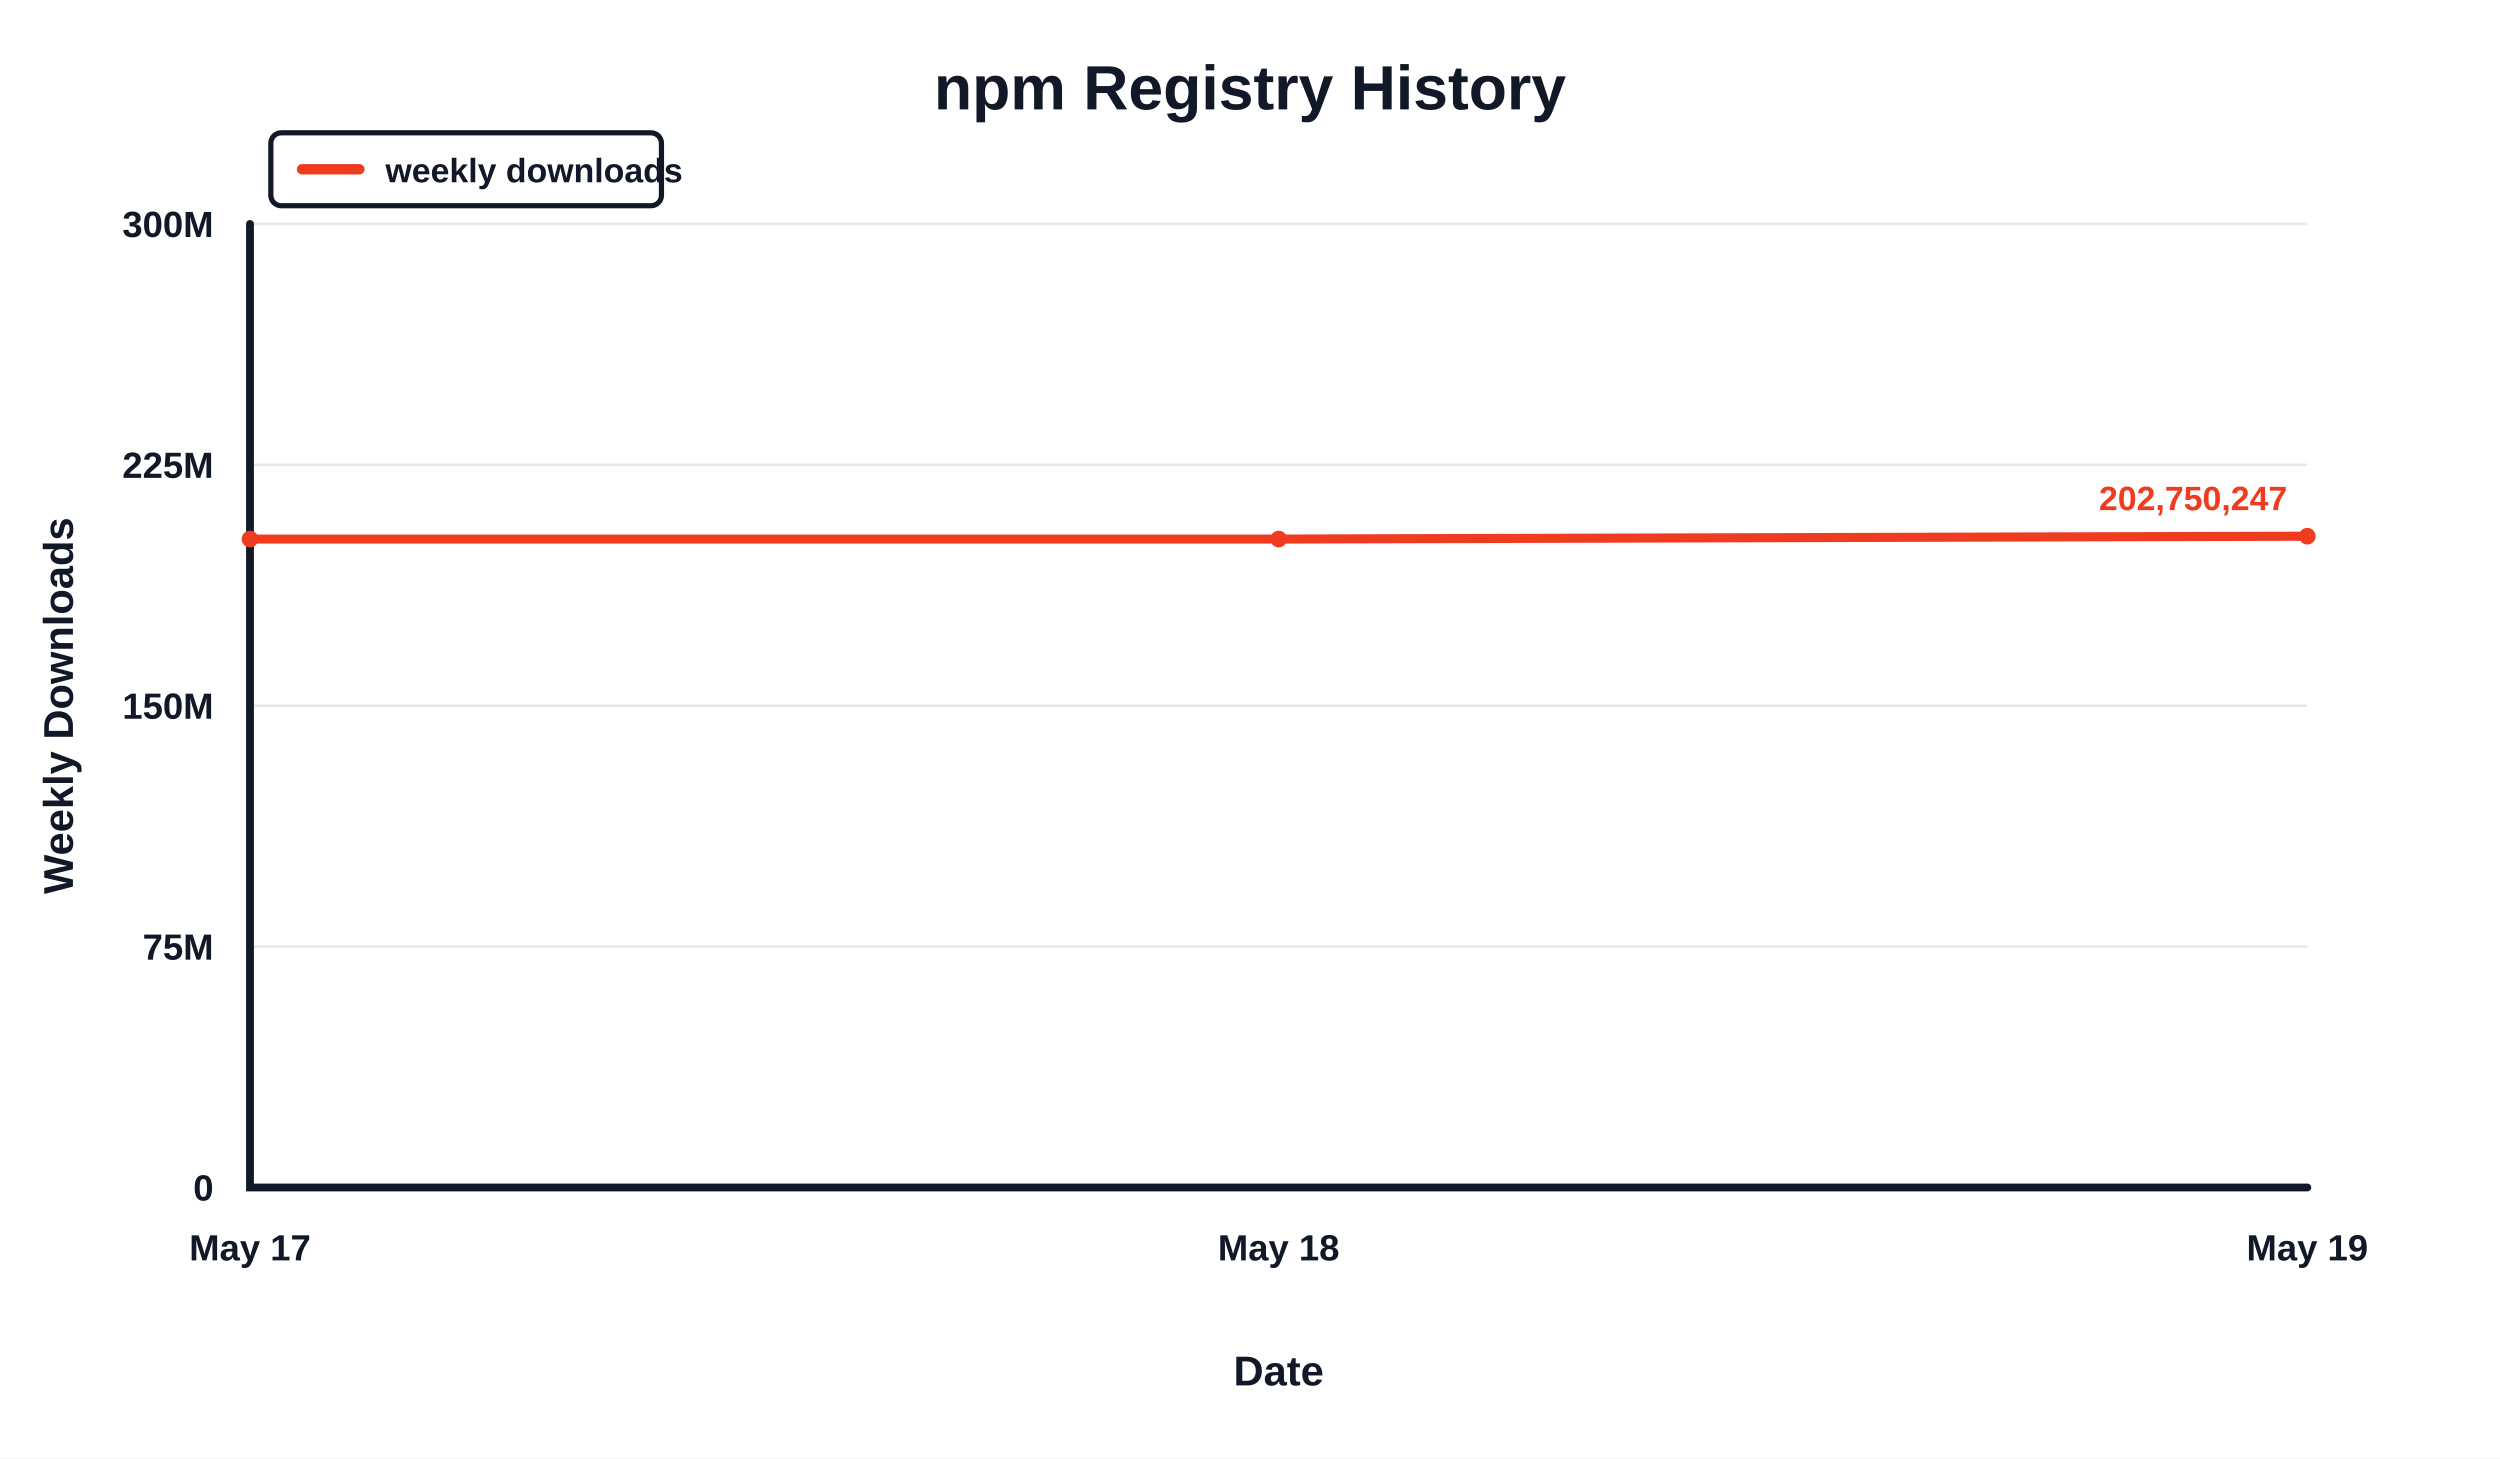
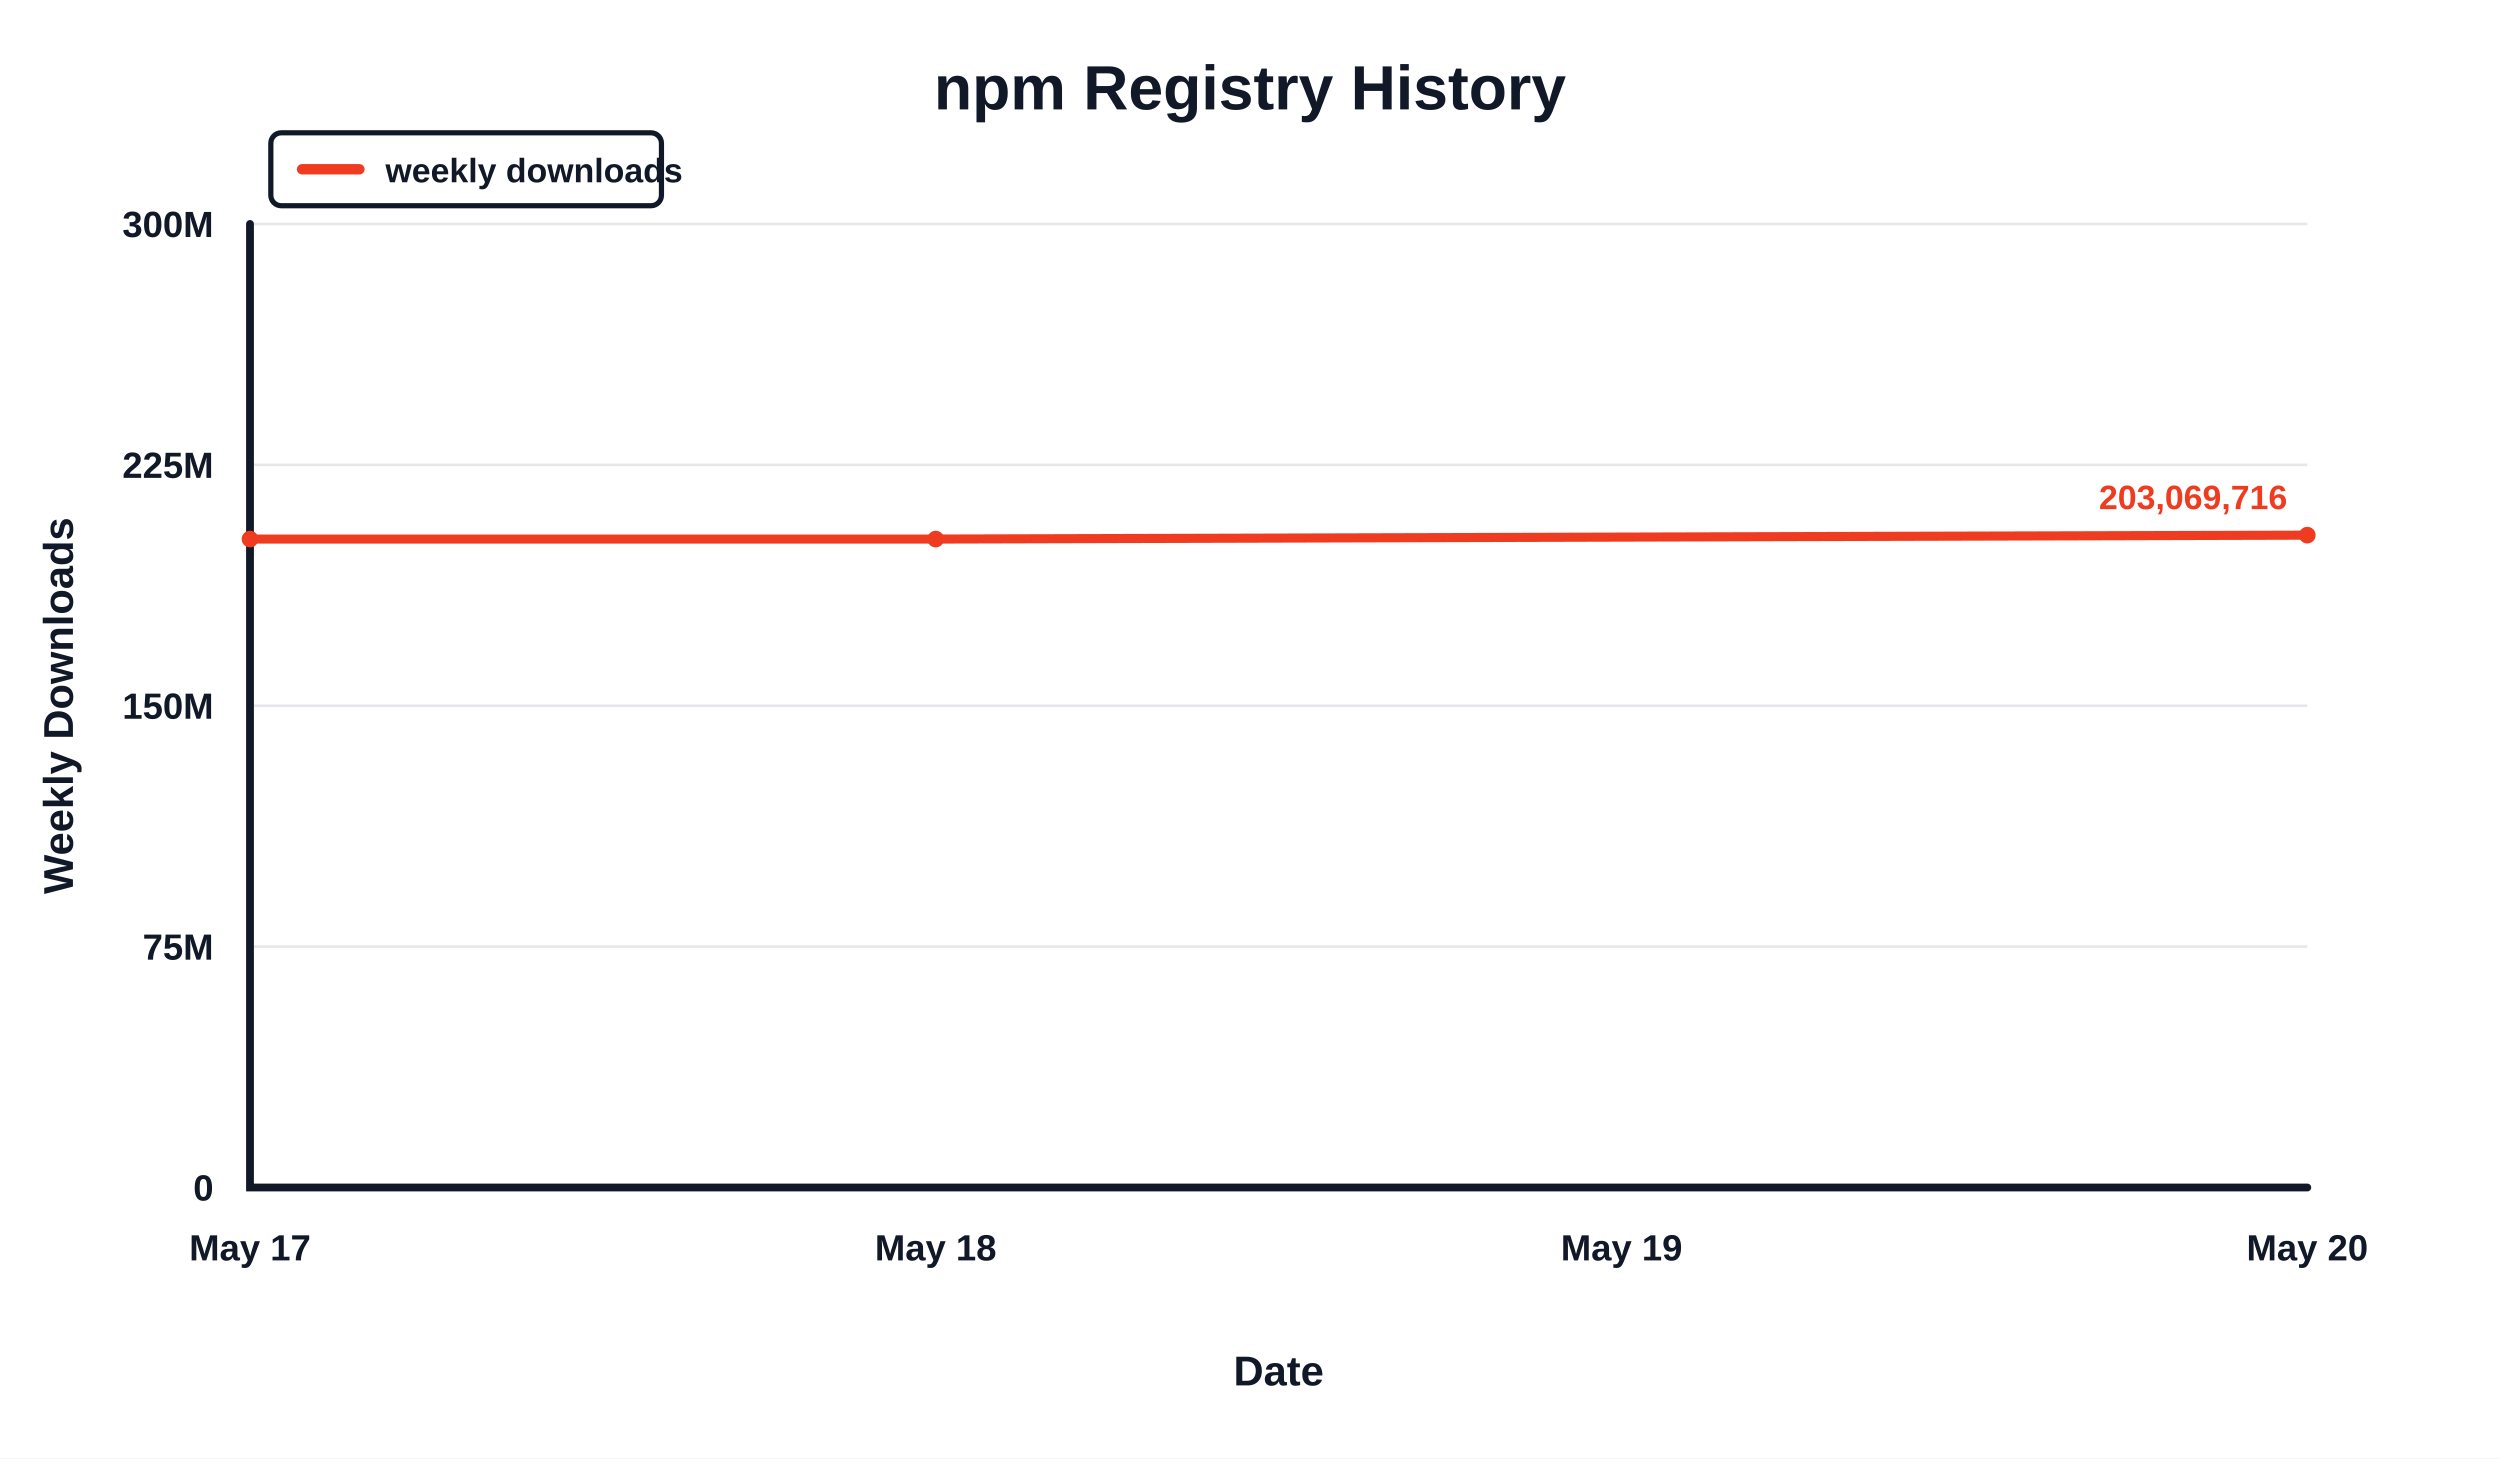
<svg xmlns="http://www.w3.org/2000/svg" width="960" height="560" viewBox="0 0 960 560" role="img" aria-label="typescript-npm npm Registry History line chart">
  <rect width="960" height="560" fill="#ffffff" />
  <text x="480" y="42" text-anchor="middle" font-family="Segoe UI, Arial, sans-serif" font-size="24" font-weight="700" fill="#111827">npm Registry History</text>
  <g transform="translate(104,64)">
    <rect x="0" y="-13" width="150" height="28" rx="4" fill="#ffffff" stroke="#111827" stroke-width="2" />
    <line x1="12" y1="1" x2="34" y2="1" stroke="#ef3b20" stroke-width="4" stroke-linecap="round" />
    <text x="44" y="6" font-family="Segoe UI, Arial, sans-serif" font-size="13" font-weight="600" fill="#111827">weekly downloads</text>
  </g>
  <line x1="96" y1="456.0" x2="886" y2="456.0" stroke="#e5e7eb" stroke-width="1" />
  <text x="82" y="461.0" text-anchor="end" font-family="Segoe UI, Arial, sans-serif" font-size="14" font-weight="600" fill="#111827">0</text>
  <line x1="96" y1="363.5" x2="886" y2="363.5" stroke="#e5e7eb" stroke-width="1" />
  <text x="82" y="368.5" text-anchor="end" font-family="Segoe UI, Arial, sans-serif" font-size="14" font-weight="600" fill="#111827">75M</text>
  <line x1="96" y1="271.0" x2="886" y2="271.0" stroke="#e5e7eb" stroke-width="1" />
  <text x="82" y="276.0" text-anchor="end" font-family="Segoe UI, Arial, sans-serif" font-size="14" font-weight="600" fill="#111827">150M</text>
  <line x1="96" y1="178.5" x2="886" y2="178.5" stroke="#e5e7eb" stroke-width="1" />
  <text x="82" y="183.5" text-anchor="end" font-family="Segoe UI, Arial, sans-serif" font-size="14" font-weight="600" fill="#111827">225M</text>
  <line x1="96" y1="86.0" x2="886" y2="86.0" stroke="#e5e7eb" stroke-width="1" />
  <text x="82" y="91.0" text-anchor="end" font-family="Segoe UI, Arial, sans-serif" font-size="14" font-weight="600" fill="#111827">300M</text>
  <path d="M96,86 L96,456 L886,456" fill="none" stroke="#111827" stroke-width="3" stroke-linecap="round" />
-   <path d="M96.0,207.0 L491.0,207.0 L886.0,205.9" fill="none" stroke="#ef3b20" stroke-width="3.5" stroke-linecap="round" stroke-linejoin="round" />
+   <path d="M96.0,207.0 L359.3,207.0 L886.0,205.5" fill="none" stroke="#ef3b20" stroke-width="3.5" stroke-linecap="round" stroke-linejoin="round" />
  <circle cx="96.0" cy="207.0" r="3.2" fill="#ef3b20" />
-   <circle cx="491.0" cy="207.0" r="3.2" fill="#ef3b20" />
-   <circle cx="886.0" cy="205.9" r="3.2" fill="#ef3b20" />
-   <text x="806.0" y="195.9" font-family="Segoe UI, Arial, sans-serif" font-size="13" font-weight="700" fill="#ef3b20">202,750,247</text>
+   <circle cx="359.3" cy="207.0" r="3.2" fill="#ef3b20" />
+   <circle cx="886.0" cy="205.5" r="3.2" fill="#ef3b20" />
+   <text x="806.0" y="195.5" font-family="Segoe UI, Arial, sans-serif" font-size="13" font-weight="700" fill="#ef3b20">203,069,716</text>
  <text x="96.0" y="484" text-anchor="middle" font-family="Segoe UI, Arial, sans-serif" font-size="14" font-weight="600" fill="#111827">May 17</text>
-   <text x="491.0" y="484" text-anchor="middle" font-family="Segoe UI, Arial, sans-serif" font-size="14" font-weight="600" fill="#111827">May 18</text>
-   <text x="886.0" y="484" text-anchor="middle" font-family="Segoe UI, Arial, sans-serif" font-size="14" font-weight="600" fill="#111827">May 19</text>
+   <text x="359.3" y="484" text-anchor="middle" font-family="Segoe UI, Arial, sans-serif" font-size="14" font-weight="600" fill="#111827">May 18</text>
+   <text x="622.7" y="484" text-anchor="middle" font-family="Segoe UI, Arial, sans-serif" font-size="14" font-weight="600" fill="#111827">May 19</text>
+   <text x="886.0" y="484" text-anchor="middle" font-family="Segoe UI, Arial, sans-serif" font-size="14" font-weight="600" fill="#111827">May 20</text>
  <text x="491" y="532" text-anchor="middle" font-family="Segoe UI, Arial, sans-serif" font-size="16" font-weight="600" fill="#111827">Date</text>
  <text transform="translate(28 271) rotate(-90)" text-anchor="middle" font-family="Segoe UI, Arial, sans-serif" font-size="16" font-weight="600" fill="#111827">Weekly Downloads</text>
</svg>
